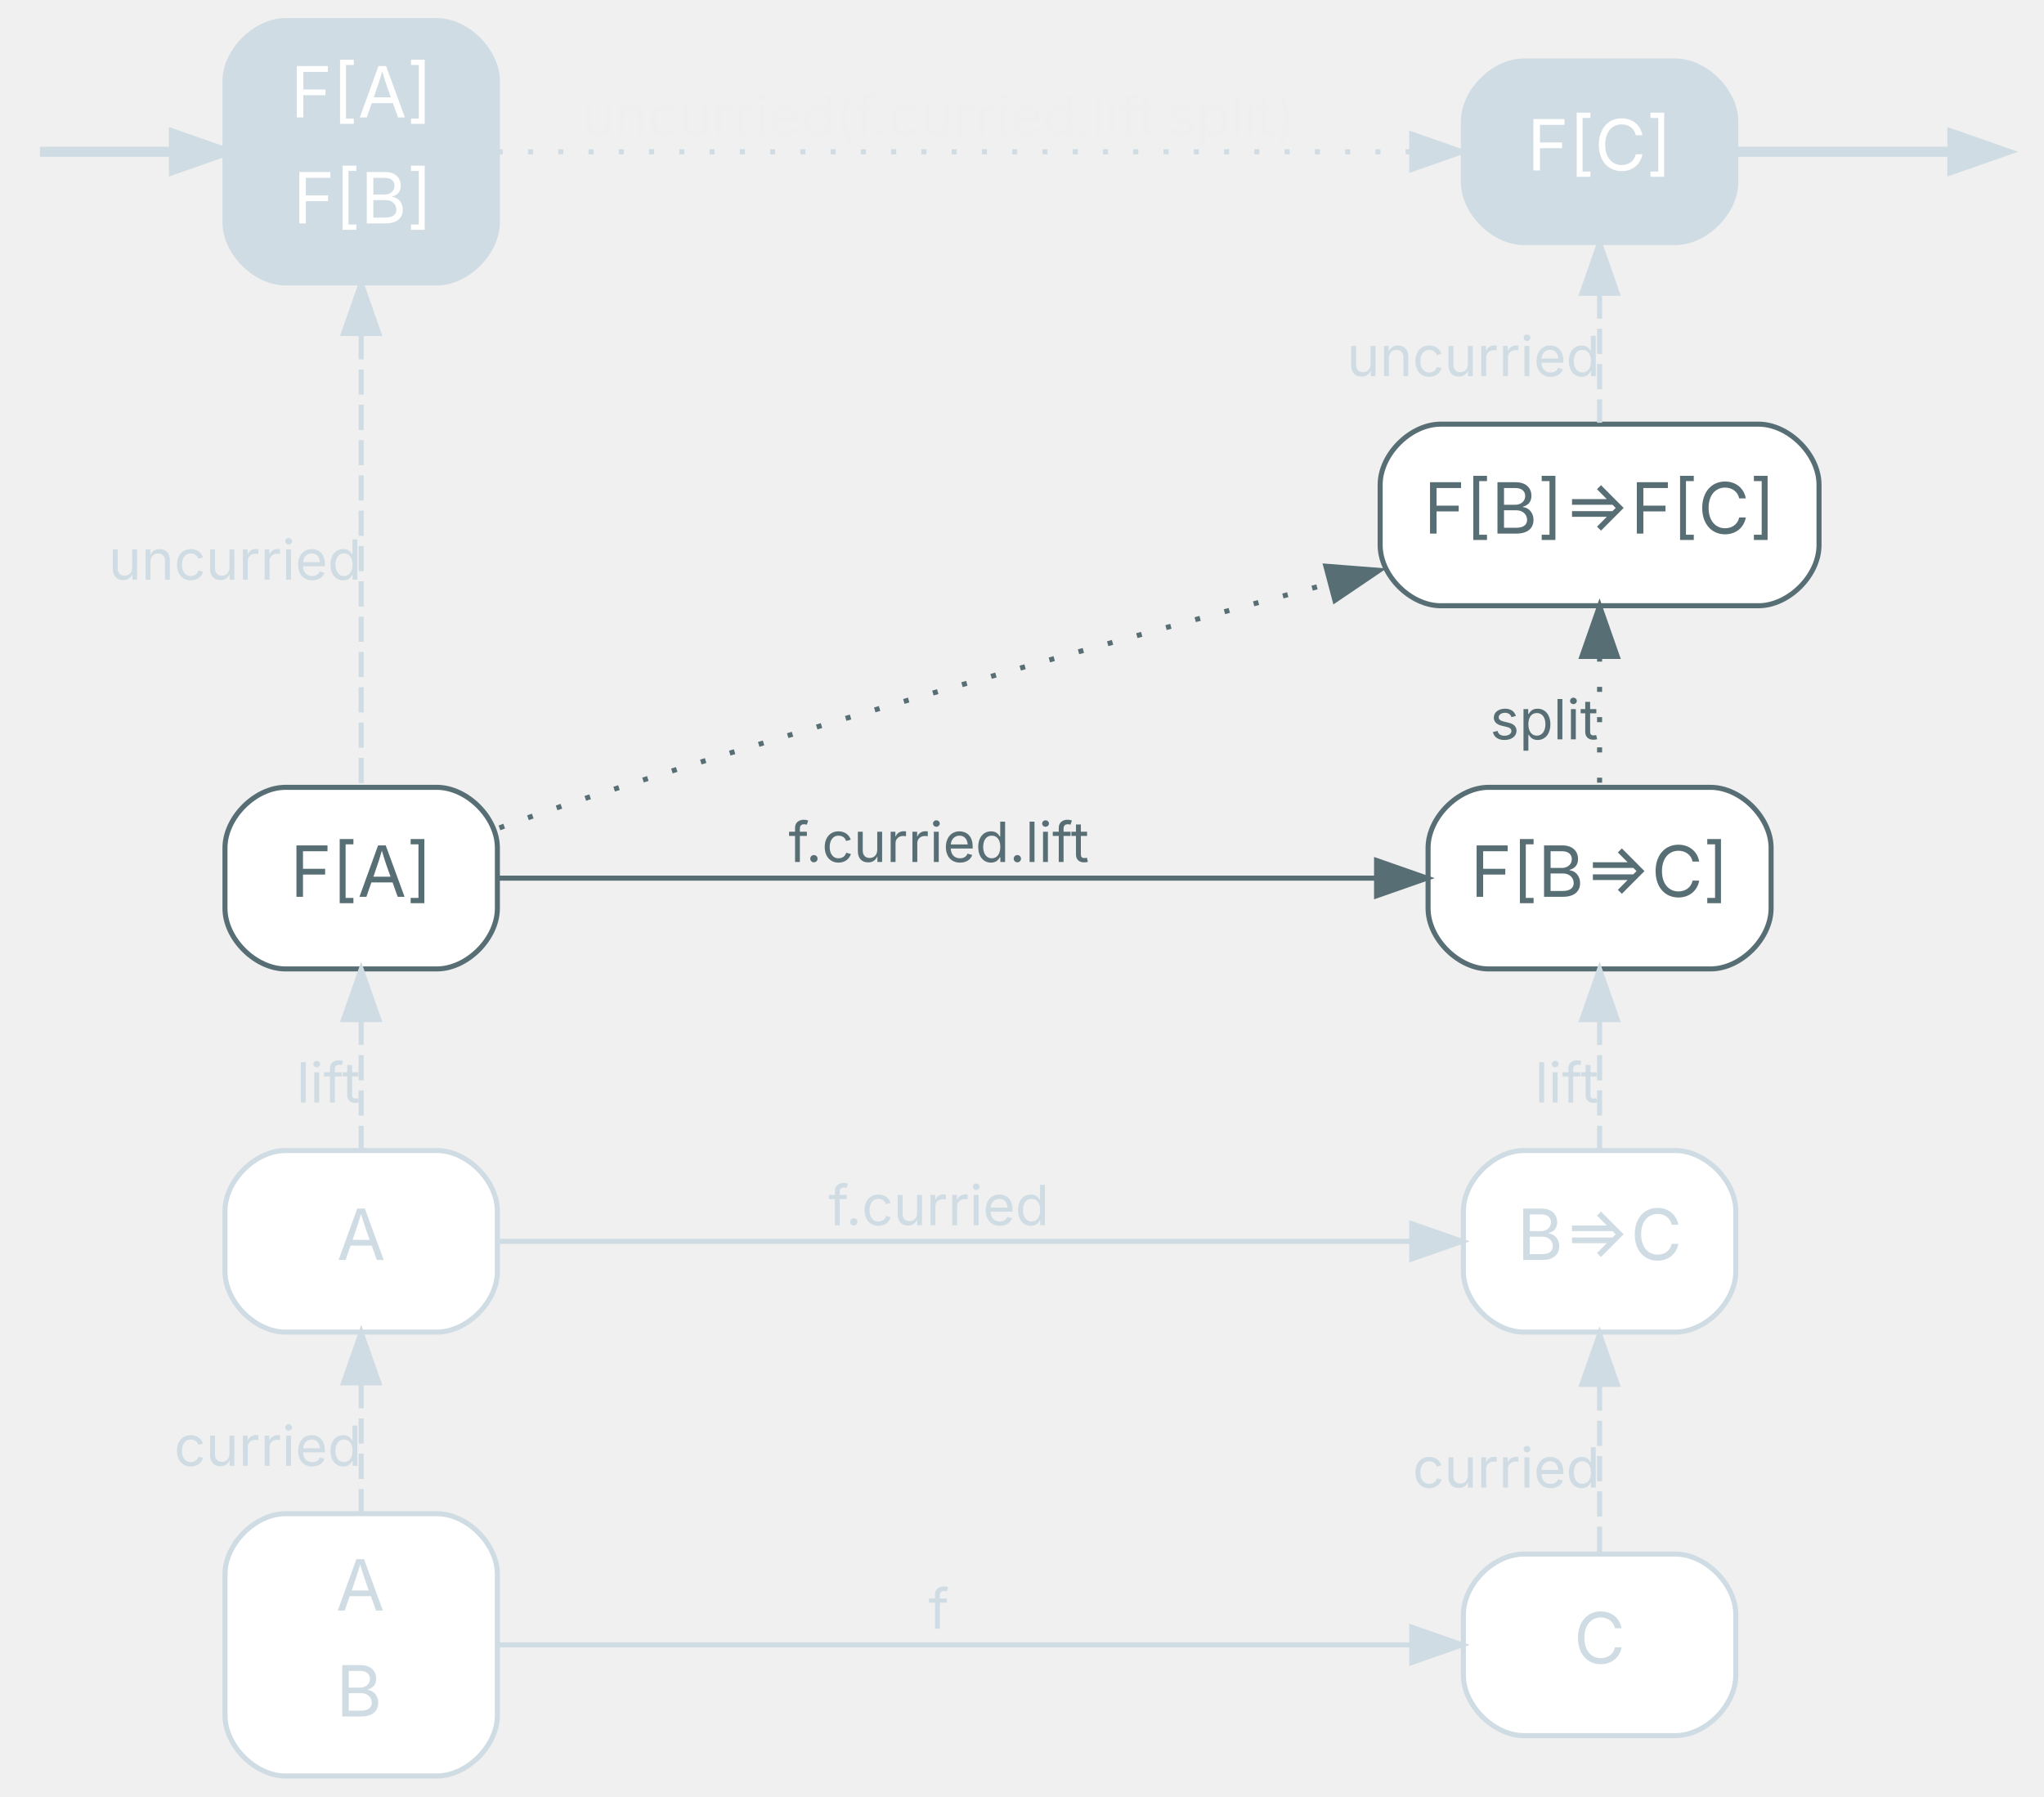
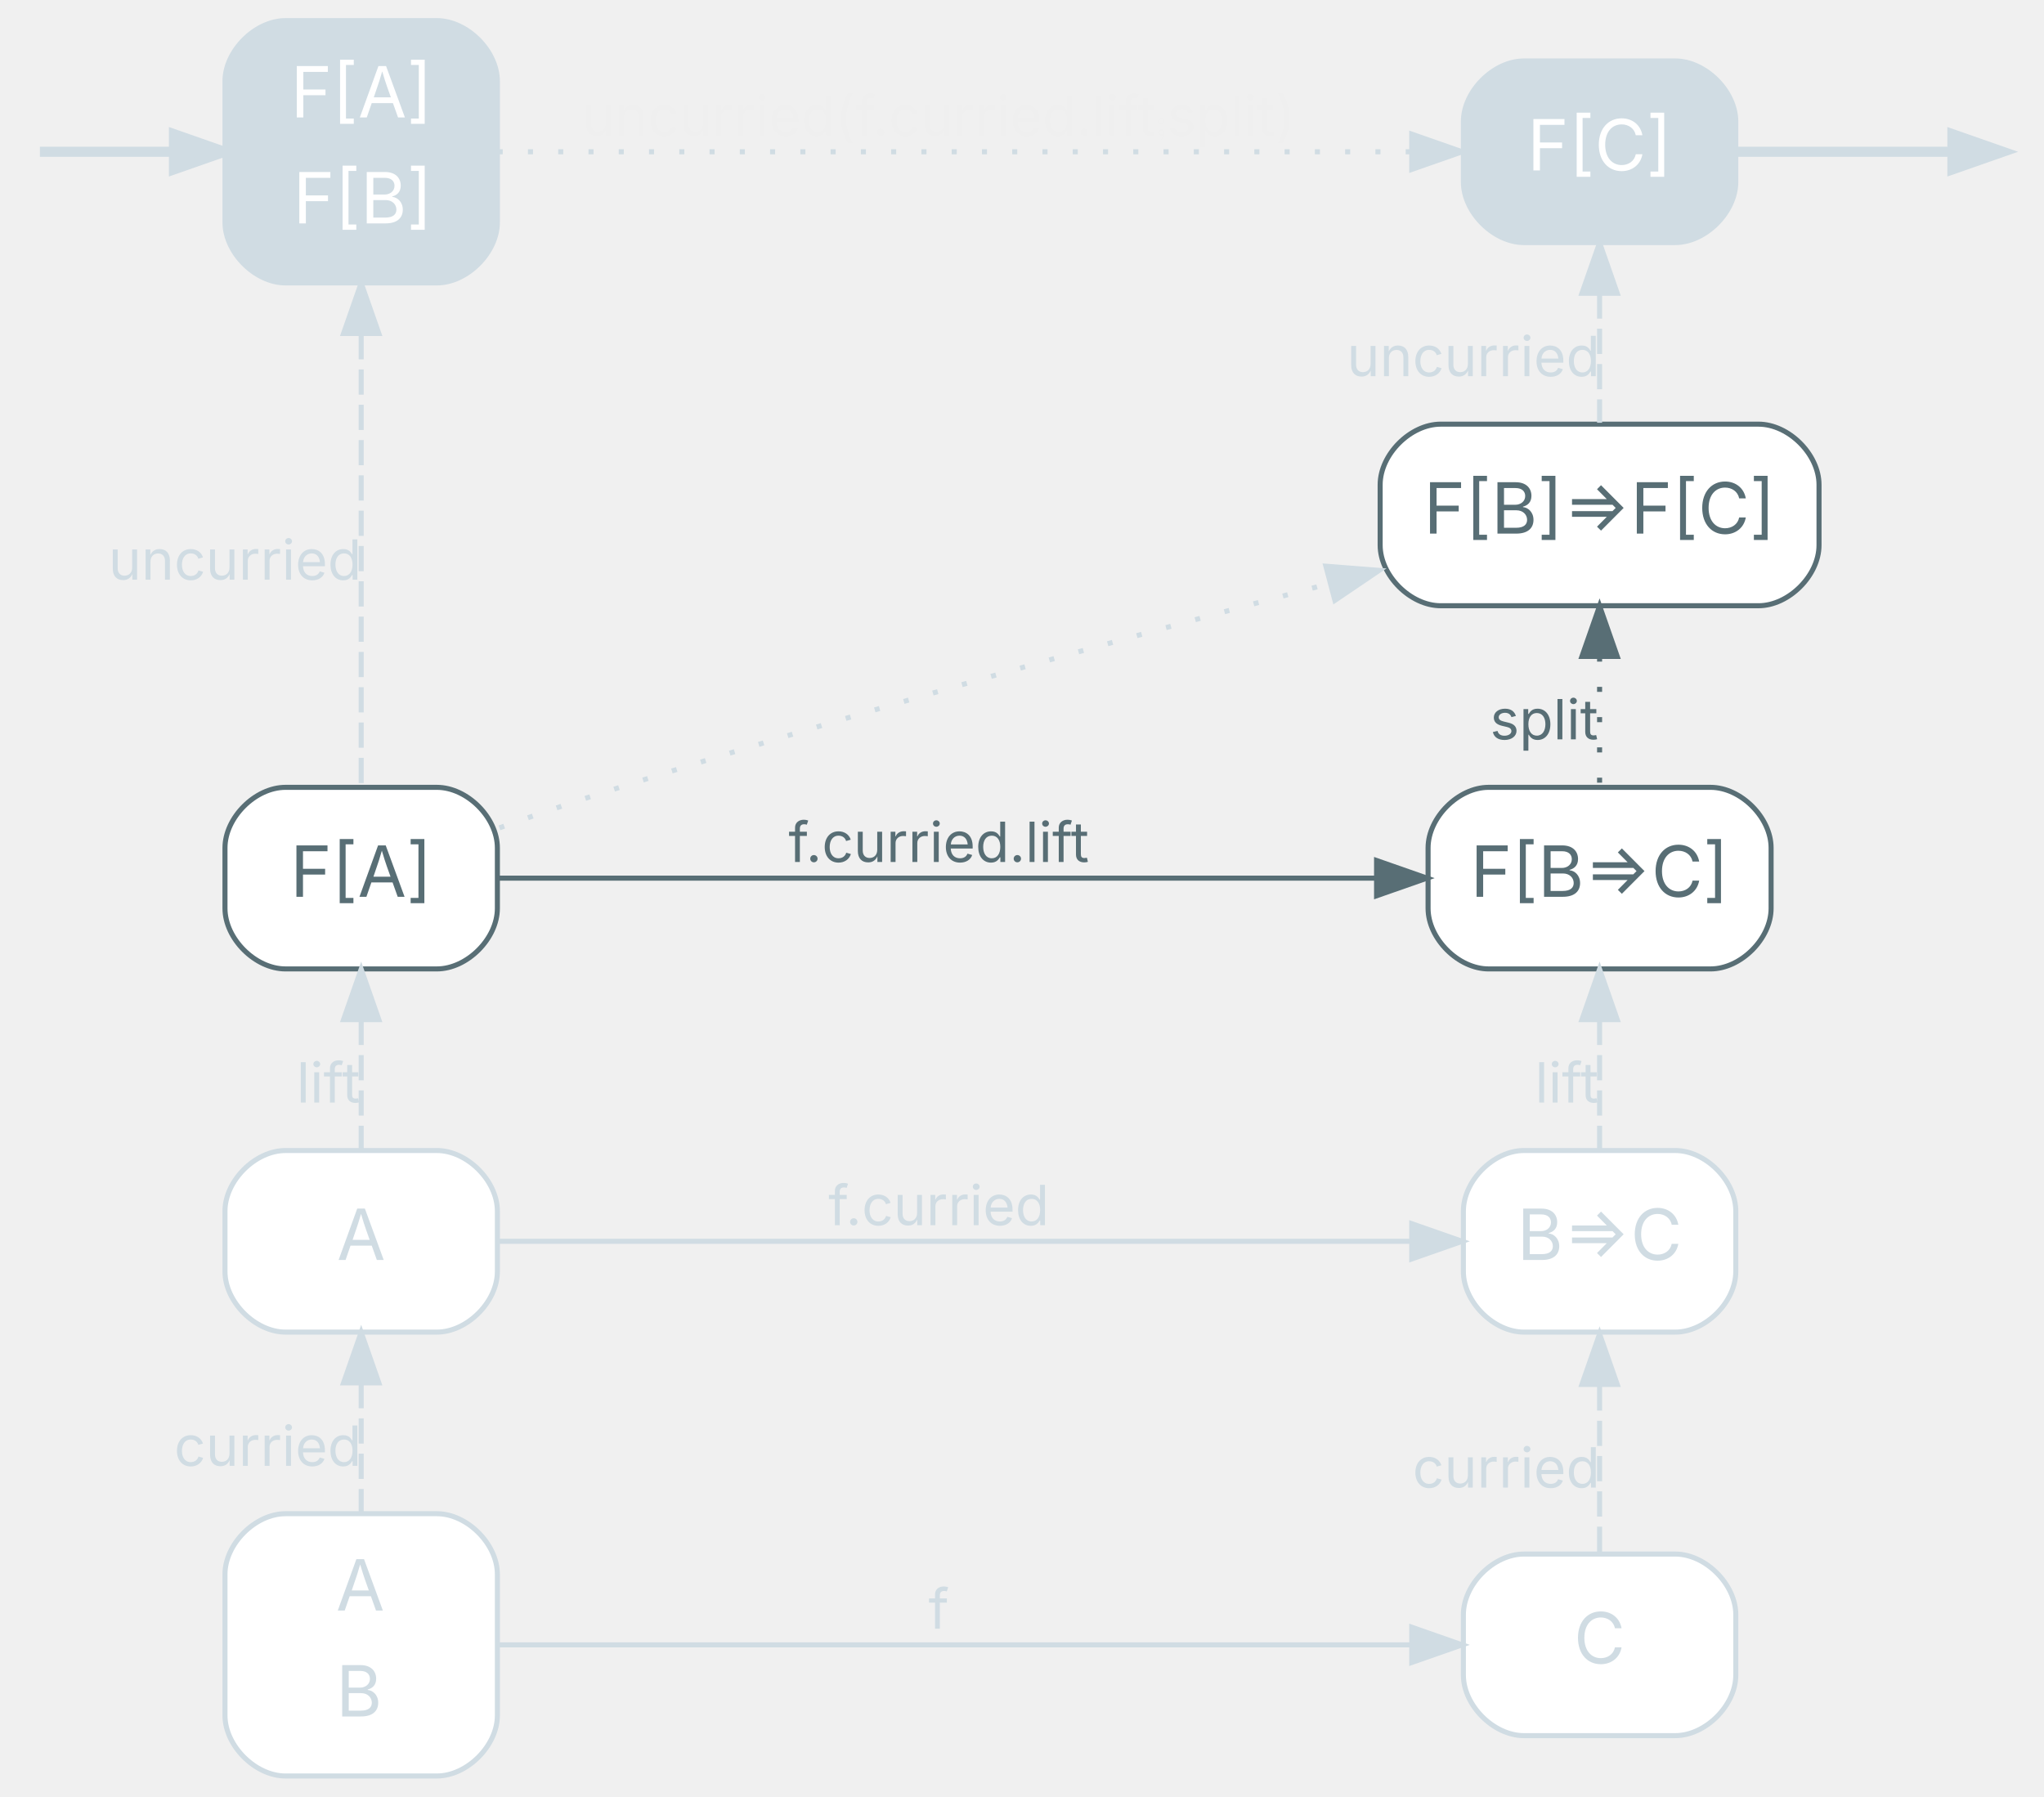
<svg xmlns="http://www.w3.org/2000/svg" width="405pt" height="356pt" viewBox="0.00 0.00 405.20 356.00">
  <g id="graph0" class="graph" transform="scale(1 1) rotate(0) translate(4 352)">
    <g id="node3" class="node start,disabled">
      <path fill="#d0dce3" stroke="#d0dce3" d="M82.6,-348C82.6,-348 52.6,-348 52.6,-348 46.6,-348 40.6,-342 40.6,-336 40.6,-336 40.6,-308 40.6,-308 40.6,-302 46.6,-296 52.6,-296 52.6,-296 82.6,-296 82.6,-296 88.6,-296 94.6,-302 94.6,-308 94.6,-308 94.6,-336 94.6,-336 94.6,-342 88.6,-348 82.6,-348" />
      <text text-anchor="start" x="53.6" y="-328.8" font-family="Inter,Arial" font-size="14.00" fill="#ffffff">F[A]</text>
      <text text-anchor="start" x="54.1" y="-307.8" font-family="Inter,Arial" font-size="14.00" fill="#ffffff">F[B]</text>
    </g>
    <g id="edge13" class="edge start,disabled">
      <path fill="none" stroke="#d0dce3" stroke-width="2" d="M3.91,-322C7.37,-322 18.49,-322 30.42,-322" />
      <polygon fill="#d0dce3" stroke="#d0dce3" stroke-width="2" points="30.48,-325.5 40.48,-322 30.48,-318.5 30.48,-325.5" />
    </g>
    <g id="node4" class="node goal,disabled">
      <path fill="#d0dce3" stroke="#d0dce3" d="M328.1,-340C328.1,-340 298.1,-340 298.1,-340 292.1,-340 286.1,-334 286.1,-328 286.1,-328 286.1,-316 286.1,-316 286.1,-310 292.1,-304 298.1,-304 298.1,-304 328.1,-304 328.1,-304 334.1,-304 340.1,-310 340.1,-316 340.1,-316 340.1,-328 340.1,-328 340.1,-334 334.1,-340 328.1,-340" />
      <text text-anchor="middle" x="313.1" y="-318.3" font-family="Inter,Arial" font-size="14.00" fill="#ffffff">F[C]</text>
    </g>
    <g id="edge1" class="edge potential,disabled">
      <path fill="none" stroke="#d0dce3" stroke-dasharray="1,5" d="M94.66,-322C138.21,-322 225.88,-322 275.57,-322" />
      <polygon fill="#d0dce3" stroke="#d0dce3" points="275.86,-325.5 285.86,-322 275.86,-318.5 275.86,-325.5" />
      <text text-anchor="middle" x="182.1" y="-325.2" font-family="Inter,Arial" font-size="11.00" fill="#000000" fill-opacity="0.004">uncurried(f.curried.lift⨾split)</text>
    </g>
    <g id="node9" class="node">
      <path fill="#ffffff" stroke="#586e75" d="M82.6,-196C82.6,-196 52.6,-196 52.6,-196 46.6,-196 40.6,-190 40.6,-184 40.6,-184 40.6,-172 40.6,-172 40.6,-166 46.6,-160 52.6,-160 52.6,-160 82.6,-160 82.6,-160 88.6,-160 94.6,-166 94.6,-172 94.6,-172 94.6,-184 94.6,-184 94.6,-190 88.6,-196 82.6,-196" />
      <text text-anchor="middle" x="67.6" y="-174.3" font-family="Inter,Arial" font-size="14.00" fill="#586e75">F[A]</text>
    </g>
    <g id="edge3" class="edge lift,disabled">
      <path fill="none" stroke="#d0dce3" stroke-dasharray="5,2" d="M67.6,-285.85C67.6,-255.99 67.6,-226.14 67.6,-196.28" />
      <polygon fill="#d0dce3" stroke="#d0dce3" points="64.1,-285.97 67.6,-295.97 71.1,-285.97 64.1,-285.97" />
      <text text-anchor="middle" x="42.6" y="-237.16" font-family="Inter,Arial" font-size="11.00" fill="#d0dce3">uncurried</text>
    </g>
    <g id="edge14" class="edge goal,disabled">
      <path fill="none" stroke="#d0dce3" stroke-width="2" d="M340.39,-322C354.8,-322 371.92,-322 382.97,-322" />
      <polygon fill="#d0dce3" stroke="#d0dce3" stroke-width="2" points="383.04,-325.5 393.04,-322 383.04,-318.5 383.04,-325.5" />
    </g>
    <g id="node11" class="node">
      <path fill="#ffffff" stroke="#586e75" d="M344.6,-268C344.6,-268 281.6,-268 281.6,-268 275.6,-268 269.6,-262 269.6,-256 269.6,-256 269.6,-244 269.6,-244 269.6,-238 275.6,-232 281.6,-232 281.6,-232 344.6,-232 344.6,-232 350.6,-232 356.6,-238 356.6,-244 356.6,-244 356.6,-256 356.6,-256 356.6,-262 350.6,-268 344.6,-268" />
      <text text-anchor="middle" x="313.1" y="-246.3" font-family="Inter,Arial" font-size="14.00" fill="#586e75">F[B]=&gt;F[C]</text>
    </g>
    <g id="edge6" class="edge lift,disabled">
      <path fill="none" stroke="#d0dce3" stroke-dasharray="5,2" d="M313.1,-293.92C313.1,-285.37 313.1,-276.83 313.1,-268.28" />
      <polygon fill="#d0dce3" stroke="#d0dce3" points="309.6,-293.95 313.1,-303.95 316.6,-293.95 309.6,-293.95" />
      <text text-anchor="middle" x="288.1" y="-277.51" font-family="Inter,Arial" font-size="11.00" fill="#d0dce3">uncurried</text>
    </g>
    <g id="node5" class="node disabled">
      <path fill="#ffffff" stroke="#d0dce3" d="M82.6,-52C82.6,-52 52.6,-52 52.6,-52 46.6,-52 40.6,-46 40.6,-40 40.6,-40 40.6,-12 40.6,-12 40.6,-6 46.6,0 52.6,0 52.6,0 82.6,0 82.6,0 88.6,0 94.6,-6 94.6,-12 94.6,-12 94.6,-40 94.6,-40 94.6,-46 88.6,-52 82.6,-52" />
      <text text-anchor="start" x="62.6" y="-32.8" font-family="Inter,Arial" font-size="14.00" fill="#d0dce3">A</text>
      <text text-anchor="start" x="62.6" y="-11.8" font-family="Inter,Arial" font-size="14.00" fill="#d0dce3">B</text>
    </g>
    <g id="node6" class="node disabled">
      <path fill="#ffffff" stroke="#d0dce3" d="M328.1,-44C328.1,-44 298.1,-44 298.1,-44 292.1,-44 286.1,-38 286.1,-32 286.1,-32 286.1,-20 286.1,-20 286.1,-14 292.1,-8 298.1,-8 298.1,-8 328.1,-8 328.1,-8 334.1,-8 340.1,-14 340.1,-20 340.1,-20 340.1,-32 340.1,-32 340.1,-38 334.1,-44 328.1,-44" />
      <text text-anchor="middle" x="313.1" y="-22.3" font-family="Inter,Arial" font-size="14.00" fill="#d0dce3">C</text>
    </g>
    <g id="edge2" class="edge disabled">
      <path fill="none" stroke="#d0dce3" d="M94.66,-26C138.21,-26 225.88,-26 275.57,-26" />
      <polygon fill="#d0dce3" stroke="#d0dce3" points="275.86,-29.5 285.86,-26 275.86,-22.5 275.86,-29.5" />
      <text text-anchor="middle" x="182.1" y="-29.2" font-family="Inter,Arial" font-size="11.00" fill="#d0dce3">f</text>
    </g>
    <g id="node7" class="node disabled">
      <path fill="#ffffff" stroke="#d0dce3" d="M82.6,-124C82.6,-124 52.6,-124 52.6,-124 46.6,-124 40.6,-118 40.6,-112 40.6,-112 40.6,-100 40.6,-100 40.6,-94 46.6,-88 52.6,-88 52.6,-88 82.6,-88 82.6,-88 88.6,-88 94.6,-94 94.6,-100 94.6,-100 94.6,-112 94.6,-112 94.6,-118 88.6,-124 82.6,-124" />
      <text text-anchor="middle" x="67.6" y="-102.3" font-family="Inter,Arial" font-size="14.00" fill="#d0dce3">A</text>
    </g>
    <g id="edge5" class="edge lift,disabled">
      <path fill="none" stroke="#d0dce3" stroke-dasharray="5,2" d="M67.6,-77.9C67.6,-69.35 67.6,-60.8 67.6,-52.25" />
      <polygon fill="#d0dce3" stroke="#d0dce3" points="64.1,-77.94 67.6,-87.94 71.1,-77.94 64.1,-77.94" />
      <text text-anchor="middle" x="49.1" y="-61.49" font-family="Inter,Arial" font-size="11.00" fill="#d0dce3">curried</text>
    </g>
    <g id="node8" class="node disabled">
      <path fill="#ffffff" stroke="#d0dce3" d="M328.1,-124C328.1,-124 298.1,-124 298.1,-124 292.1,-124 286.1,-118 286.1,-112 286.1,-112 286.1,-100 286.1,-100 286.1,-94 292.1,-88 298.1,-88 298.1,-88 328.1,-88 328.1,-88 334.1,-88 340.1,-94 340.1,-100 340.1,-100 340.1,-112 340.1,-112 340.1,-118 334.1,-124 328.1,-124" />
      <text text-anchor="middle" x="313.1" y="-102.3" font-family="Inter,Arial" font-size="14.00" fill="#d0dce3">B=&gt;C</text>
    </g>
    <g id="edge10" class="edge disabled">
      <path fill="none" stroke="#d0dce3" d="M94.66,-106C138.21,-106 225.88,-106 275.57,-106" />
      <polygon fill="#d0dce3" stroke="#d0dce3" points="275.86,-109.5 285.86,-106 275.86,-102.5 275.86,-109.5" />
      <text text-anchor="middle" x="182.1" y="-109.2" font-family="Inter,Arial" font-size="11.00" fill="#d0dce3">f.curried</text>
    </g>
    <g id="edge9" class="edge lift,disabled">
      <path fill="none" stroke="#d0dce3" stroke-dasharray="5,2" d="M313.1,-77.43C313.1,-66.33 313.1,-55.23 313.1,-44.12" />
      <polygon fill="#d0dce3" stroke="#d0dce3" points="309.6,-77.63 313.1,-87.63 316.6,-77.63 309.6,-77.63" />
      <text text-anchor="middle" x="294.6" y="-57.18" font-family="Inter,Arial" font-size="11.00" fill="#d0dce3">curried</text>
    </g>
    <g id="edge4" class="edge lift,disabled">
      <path fill="none" stroke="#d0dce3" stroke-dasharray="5,2" d="M67.6,-149.92C67.6,-141.37 67.6,-132.83 67.6,-124.28" />
      <polygon fill="#d0dce3" stroke="#d0dce3" points="64.1,-149.95 67.6,-159.95 71.1,-149.95 64.1,-149.95" />
      <text text-anchor="middle" x="61.1" y="-133.51" font-family="Inter,Arial" font-size="11.00" fill="#d0dce3">lift</text>
    </g>
    <g id="node10" class="node">
      <path fill="#ffffff" stroke="#586e75" d="M335.1,-196C335.1,-196 291.1,-196 291.1,-196 285.1,-196 279.1,-190 279.1,-184 279.1,-184 279.1,-172 279.1,-172 279.1,-166 285.1,-160 291.1,-160 291.1,-160 335.1,-160 335.1,-160 341.1,-160 347.1,-166 347.1,-172 347.1,-172 347.1,-184 347.1,-184 347.1,-190 341.1,-196 335.1,-196" />
      <text text-anchor="middle" x="313.1" y="-174.3" font-family="Inter,Arial" font-size="14.00" fill="#586e75">F[B=&gt;C]</text>
    </g>
    <g id="edge11" class="edge">
      <path fill="none" stroke="#586e75" d="M94.66,-178C136.24,-178 218.04,-178 268.6,-178" />
      <polygon fill="#586e75" stroke="#586e75" points="268.89,-181.5 278.89,-178 268.89,-174.5 268.89,-181.5" />
      <text text-anchor="middle" x="182.1" y="-181.2" font-family="Inter,Arial" font-size="11.00" fill="#586e75">f.curried.lift</text>
    </g>
-     <g id="edge12" class="edge potential">
-       <path fill="none" stroke="#586e75" stroke-dasharray="1,5" d="M95.01,-187.97C100.78,-190.04 106.87,-192.16 112.6,-194 162.01,-209.89 219.09,-225.66 259.5,-236.39" />
-       <polygon fill="#586e75" stroke="#586e75" points="258.84,-239.84 269.4,-239.01 260.63,-233.07 258.84,-239.84" />
+     <g id="edge12" class="edge potential,disabled">
+       <path fill="none" stroke="#d0dce3" stroke-dasharray="1,5" d="M95.01,-187.97C100.78,-190.04 106.87,-192.16 112.6,-194 162.01,-209.89 219.09,-225.66 259.5,-236.39" />
+       <polygon fill="#d0dce3" stroke="#d0dce3" points="258.84,-239.84 269.4,-239.01 260.63,-233.07 258.84,-239.84" />
    </g>
    <g id="edge8" class="edge lift,disabled">
      <path fill="none" stroke="#d0dce3" stroke-dasharray="5,2" d="M313.1,-149.92C313.1,-141.37 313.1,-132.83 313.1,-124.28" />
      <polygon fill="#d0dce3" stroke="#d0dce3" points="309.6,-149.95 313.1,-159.95 316.6,-149.95 309.6,-149.95" />
      <text text-anchor="middle" x="306.6" y="-133.51" font-family="Inter,Arial" font-size="11.00" fill="#d0dce3">lift</text>
    </g>
    <g id="edge7" class="edge required">
      <path fill="none" stroke="#586e75" stroke-dasharray="1,5" d="M313.1,-221.92C313.1,-213.37 313.1,-204.83 313.1,-196.28" />
      <polygon fill="#586e75" stroke="#586e75" points="309.6,-221.95 313.1,-231.95 316.6,-221.95 309.6,-221.95" />
      <text text-anchor="middle" x="302.1" y="-205.51" font-family="Inter,Arial" font-size="11.00" fill="#586e75">split</text>
    </g>
  </g>
</svg>
